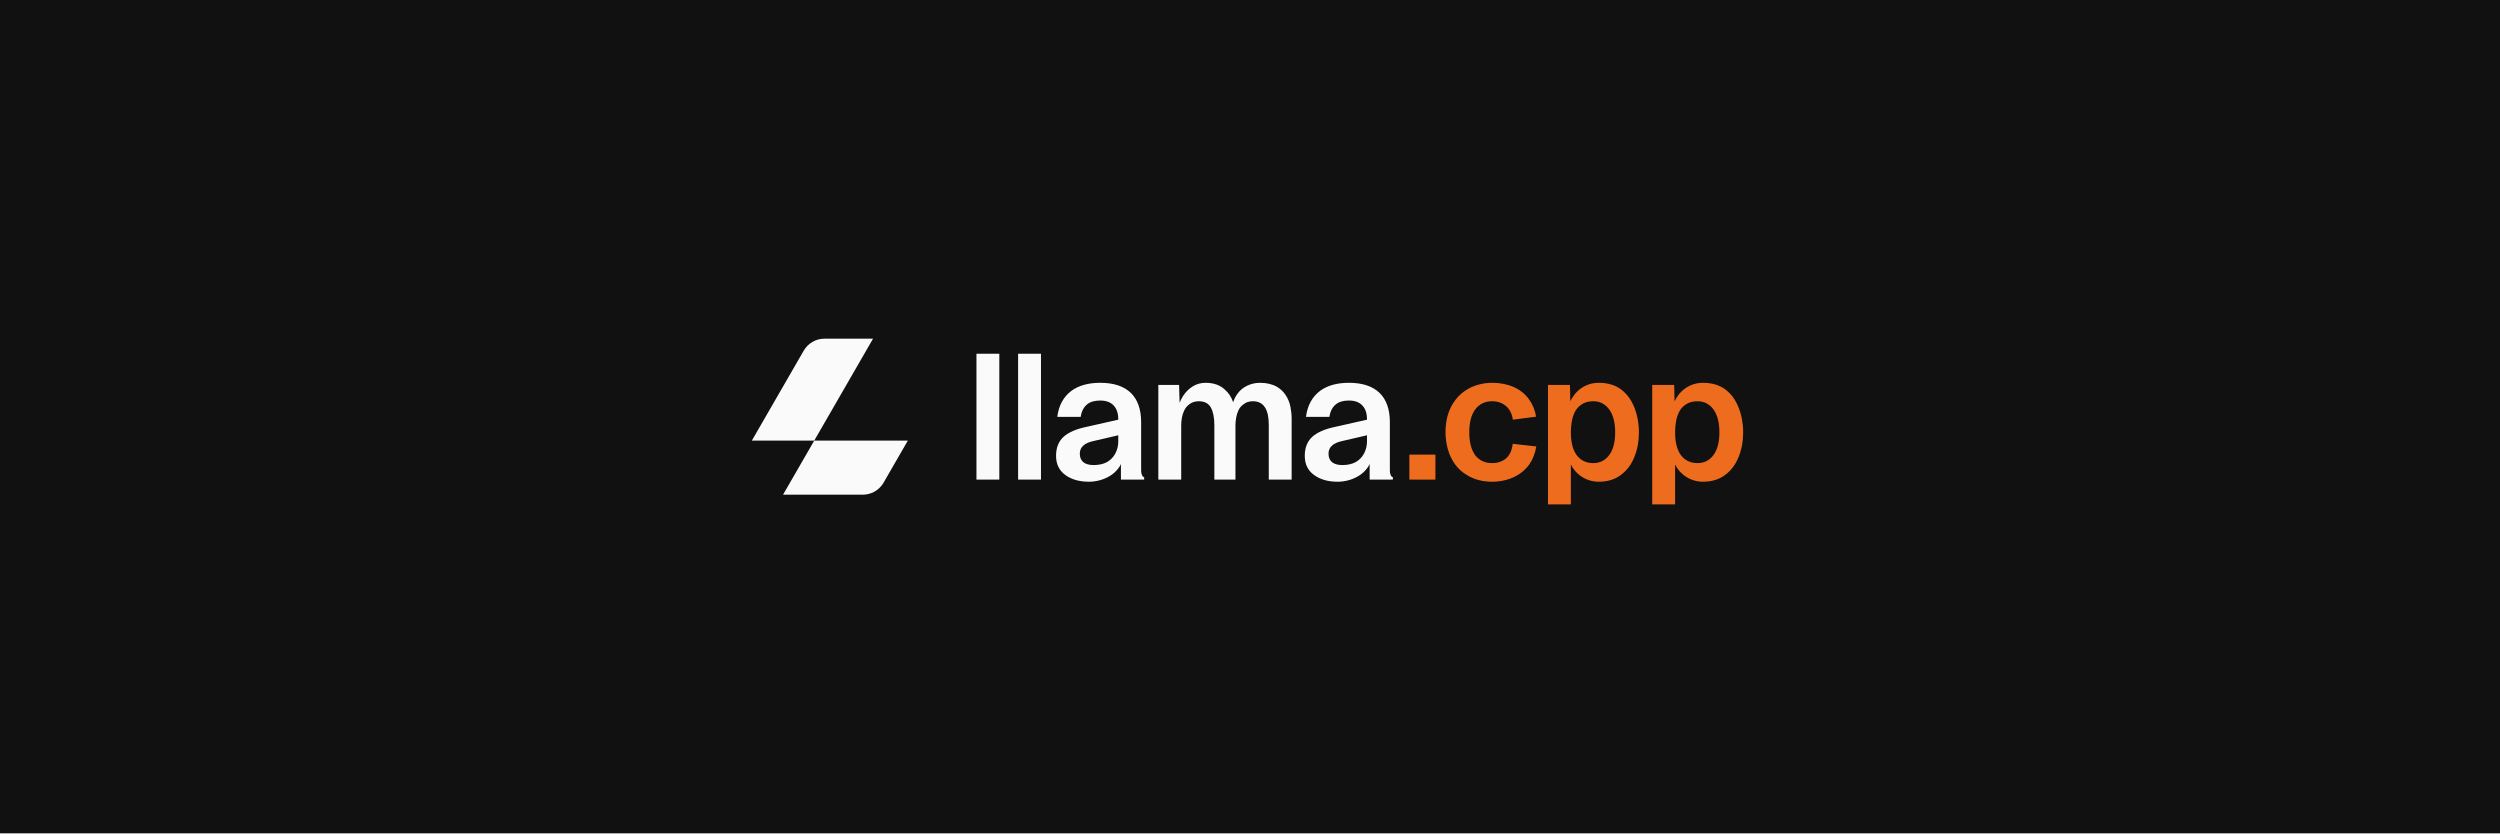
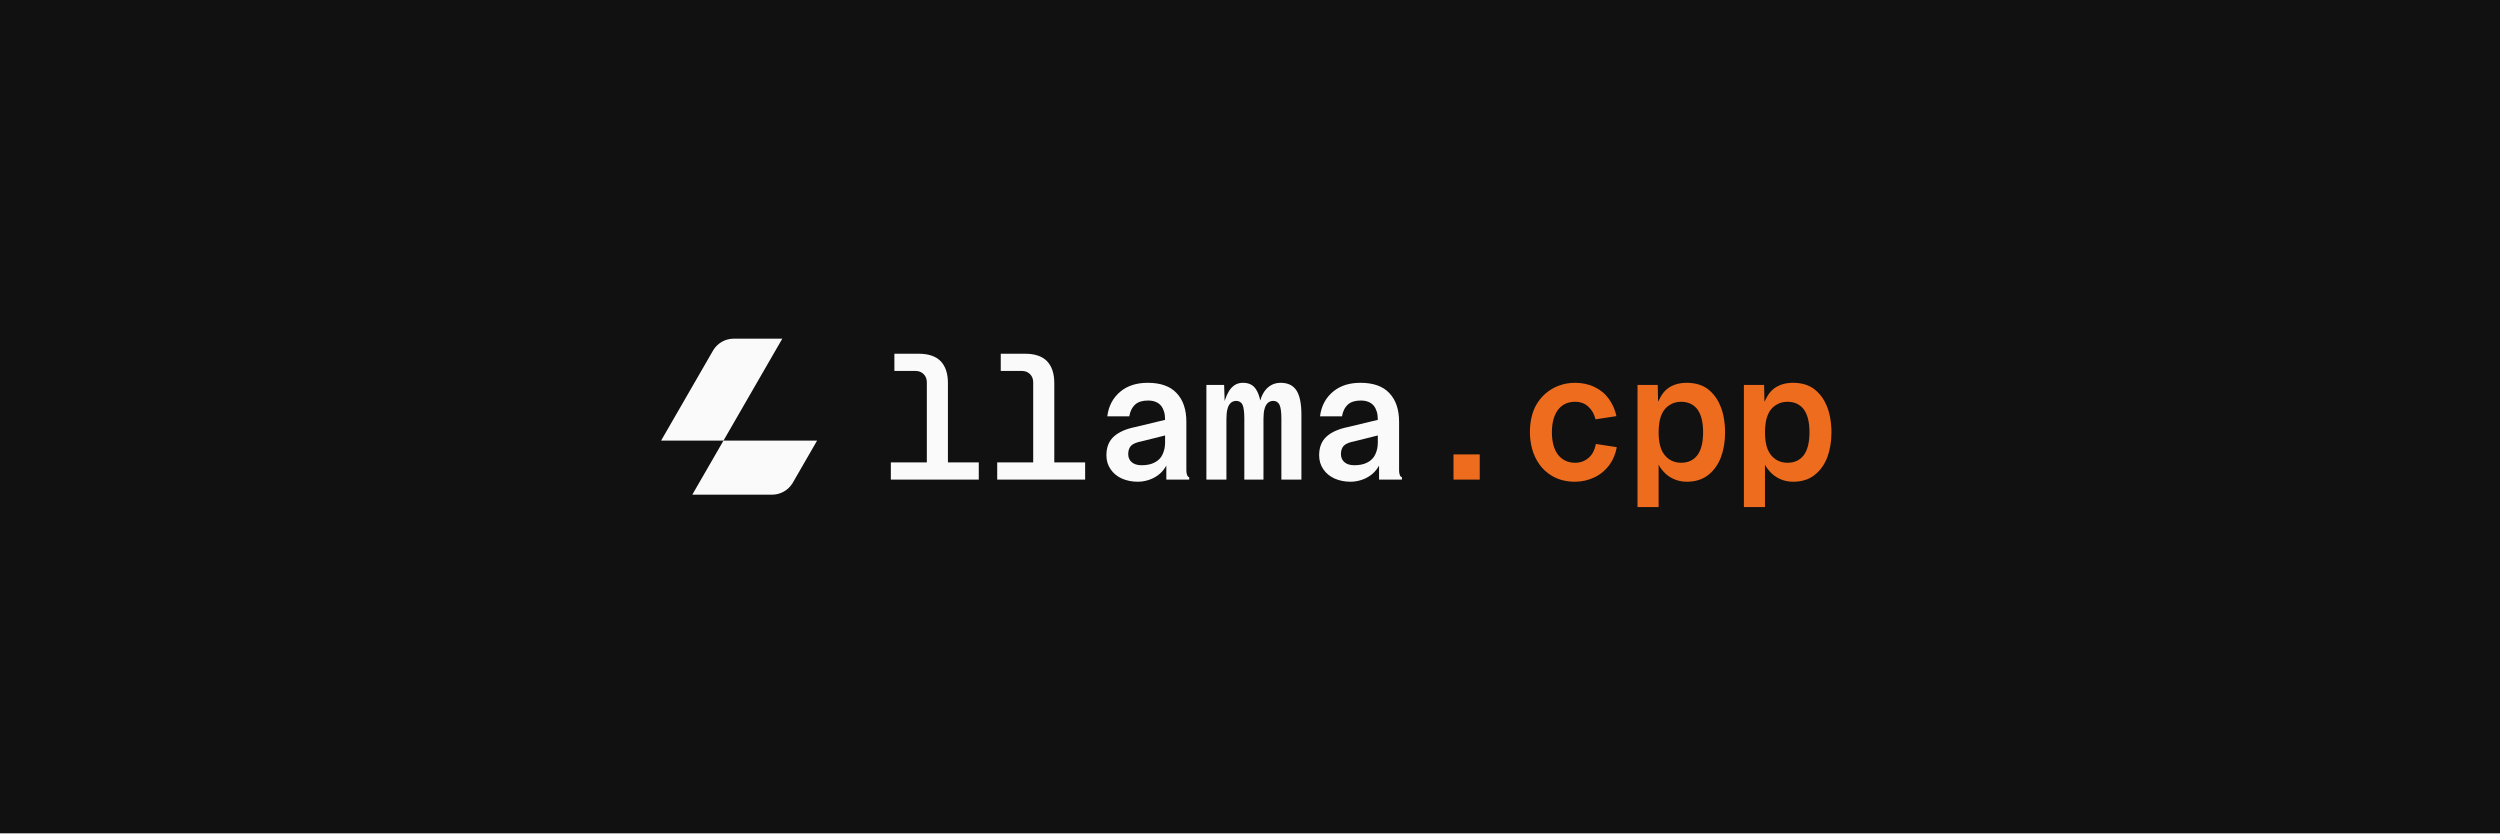
<svg xmlns="http://www.w3.org/2000/svg" width="1500" height="500" viewBox="0 0 1500 500" fill="none">
  <rect width="1500" height="500" fill="#111111" />
-   <g transform="translate(451.110 196.000) scale(0.18)">
+   <g transform="translate(396.660 196.000) scale(0.18)">
    <g transform="translate(0 0)">
      <path transform="translate(0 40) scale(0.866667)" d="M600 392L504.249 558L504.137 557.929C487.252 584.069 458.193 600 426.864 600H120L240 392H600Z" fill="#FAFAFA" />
      <path transform="translate(0 40) scale(0.866667)" d="M240 392H0L199.602 46.025C216.032 17.546 246.411 3.25756e-05 279.29 0H466.154L240 392Z" fill="#FAFAFA" />
-       <path d="M824.909 509.773H748.682V90.227H824.909ZM963.773 509.773H887.545V90.227H963.773ZM1123.909 516.864Q1074.864 516.864 1044.136 493.818Q1014 471.364 1014 430.591Q1014 389.818 1039.409 366.773Q1064.818 344.318 1116.818 333.682L1221.409 310.045Q1221.409 293.5 1217.568 282.273Q1213.727 271.045 1206.045 262.773Q1190.682 246.227 1161.136 246.227Q1133.364 246.227 1118 258.636Q1100.273 272.818 1096.136 300.591H1018.136Q1025.227 243.864 1065.409 213.727Q1102.045 187.136 1161.136 187.136Q1228.5 187.136 1263.364 220.818Q1297.636 254.5 1297.636 318.318V480.227Q1297.636 488.5 1300.591 495Q1303.545 501.5 1307.682 501.5V509.773H1230.273V457.773Q1226.727 466.045 1221.409 472.545Q1209.591 487.909 1193.341 497.659Q1177.091 507.409 1159.068 512.136Q1141.045 516.864 1123.909 516.864ZM1139.273 461.318Q1164.682 461.318 1183 451.864Q1201.909 441.227 1211.659 422.614Q1221.409 404 1221.409 382.727V362.045L1139.864 380.955Q1115.045 386.273 1104.409 396.909Q1093.182 406.955 1093.182 423.5Q1093.182 441.818 1105 451.864Q1117.409 461.318 1139.273 461.318ZM1354.955 509.773V194.227H1424.091L1425.864 253.909Q1430.591 242.091 1437.091 231.455Q1450.091 211.364 1469.295 199.25Q1488.5 187.136 1512.727 187.136Q1552.909 187.136 1577.136 210.182Q1596.045 226.727 1604.318 252.136Q1609.045 237.364 1617.318 225.545Q1630.318 206.636 1650.705 196.886Q1671.091 187.136 1694.136 187.136Q1727.227 187.136 1750.864 200.727Q1769.182 211.955 1780.114 229.091Q1791.045 246.227 1795.182 266.614Q1799.318 287 1799.318 307.091V509.773H1723.091V326.591Q1723.091 288.182 1710.091 268.682Q1697.091 248.591 1669.909 248.591Q1651.591 248.591 1639.182 258.636Q1627.955 266.318 1622.341 278.136Q1616.727 289.955 1614.364 303.25Q1612 316.545 1612 328.955V509.773H1541.682V328.955Q1541.682 289.955 1529.864 269.273Q1518.045 248.591 1489.682 248.591Q1471.364 248.591 1458.364 258.636Q1447.727 266.318 1441.818 278.136Q1435.909 289.955 1433.545 303.25Q1431.182 316.545 1431.182 328.955V509.773ZM1952.955 516.864Q1903.909 516.864 1873.182 493.818Q1843.045 471.364 1843.045 430.591Q1843.045 389.818 1868.455 366.773Q1893.864 344.318 1945.864 333.682L2050.455 310.045Q2050.455 293.5 2046.614 282.273Q2042.773 271.045 2035.091 262.773Q2019.727 246.227 1990.182 246.227Q1962.409 246.227 1947.045 258.636Q1929.318 272.818 1925.182 300.591H1847.182Q1854.273 243.864 1894.455 213.727Q1931.091 187.136 1990.182 187.136Q2057.545 187.136 2092.409 220.818Q2126.682 254.5 2126.682 318.318V480.227Q2126.682 488.5 2129.636 495Q2132.591 501.5 2136.727 501.5V509.773H2059.318V457.773Q2055.773 466.045 2050.455 472.545Q2038.636 487.909 2022.386 497.659Q2006.136 507.409 1988.114 512.136Q1970.091 516.864 1952.955 516.864ZM1968.318 461.318Q1993.727 461.318 2012.045 451.864Q2030.955 441.227 2040.705 422.614Q2050.455 404 2050.455 382.727V362.045L1968.909 380.955Q1944.091 386.273 1933.455 396.909Q1922.227 406.955 1922.227 423.5Q1922.227 441.818 1934.045 451.864Q1946.455 461.318 1968.318 461.318Z" fill="#FAFAFA" />
-       <path d="M2191.682 509.773V426.455H2278.545V509.773ZM2467.636 516.864Q2420.955 516.864 2386.091 496.182Q2360.091 481.409 2343.841 458.659Q2327.591 435.909 2319.909 408.136Q2312.227 380.364 2312.227 352Q2312.227 302.364 2331.727 265.136Q2345.318 239.727 2366 222.295Q2386.682 204.864 2412.977 196Q2439.273 187.136 2467.636 187.136Q2507.818 187.136 2539.727 201.318Q2570.455 214.909 2589.659 240.909Q2608.864 266.909 2614.182 300L2536.773 310.045Q2532.045 279.909 2513.727 264.545Q2494.818 248.591 2467.636 248.591Q2431.591 248.591 2410.909 276.364Q2391.409 302.955 2391.409 352Q2391.409 400.455 2410.909 428.227Q2431.591 454.818 2467.636 454.818Q2494.818 454.818 2513.727 439.455Q2532.636 422.909 2536.182 390.409L2614.773 399.273Q2609.455 432.955 2591.727 458.955Q2576.955 479.045 2557.455 491.75Q2537.955 504.455 2514.909 510.659Q2491.864 516.864 2467.636 516.864ZM2653.773 592.5V194.227H2727.045L2728.227 248.591Q2734.727 235.591 2743.591 224.364Q2758.364 206.636 2778.75 196.886Q2799.136 187.136 2822.773 187.136Q2867.682 187.136 2897.227 209Q2919.091 225.545 2932.091 249.182Q2945.091 272.818 2951 299.409Q2956.909 326 2956.909 352Q2956.909 397.5 2941.545 434.727Q2926.773 471.955 2896.636 494.409Q2867.091 516.864 2822.182 516.864Q2800.318 516.864 2779.932 507.705Q2759.545 498.545 2744.182 480.818Q2735.909 471.364 2730 459.545V592.5ZM2804.455 454.818Q2838.136 454.818 2858.227 427.636Q2877.727 400.455 2877.727 352Q2877.727 303.545 2858.227 276.364Q2838.136 248.591 2804.455 248.591Q2780.818 248.591 2764.864 259.818Q2750.091 269.864 2742.705 285.523Q2735.318 301.182 2732.659 318.614Q2730 336.045 2730 352Q2730 385.682 2738.864 408.727Q2747.136 430.591 2763.977 442.705Q2780.818 454.818 2804.455 454.818ZM3001.227 592.5V194.227H3074.5L3075.682 248.591Q3082.182 235.591 3091.045 224.364Q3105.818 206.636 3126.205 196.886Q3146.591 187.136 3170.227 187.136Q3215.136 187.136 3244.682 209Q3266.545 225.545 3279.545 249.182Q3292.545 272.818 3298.455 299.409Q3304.364 326 3304.364 352Q3304.364 397.5 3289 434.727Q3274.227 471.955 3244.091 494.409Q3214.545 516.864 3169.636 516.864Q3147.773 516.864 3127.386 507.705Q3107 498.545 3091.636 480.818Q3083.364 471.364 3077.455 459.545V592.5ZM3151.909 454.818Q3185.591 454.818 3205.682 427.636Q3225.182 400.455 3225.182 352Q3225.182 303.545 3205.682 276.364Q3185.591 248.591 3151.909 248.591Q3128.273 248.591 3112.318 259.818Q3097.545 269.864 3090.159 285.523Q3082.773 301.182 3080.114 318.614Q3077.455 336.045 3077.455 352Q3077.455 385.682 3086.318 408.727Q3094.591 430.591 3111.432 442.705Q3128.273 454.818 3151.909 454.818Z" fill="#EE6C1E" />
+       <path d="M765.818 509.773V452.455H885.773V185.364Q885.773 168.818 875.136 158.182Q864.5 147.545 847.955 147.545H777.636V90.227H858.591Q907.045 90.227 931.273 114.455Q956.091 139.864 956.091 187.727V452.455H1058.909V509.773ZM1120.364 509.773V452.455H1240.318V185.364Q1240.318 168.818 1229.682 158.182Q1219.045 147.545 1202.5 147.545H1132.182V90.227H1213.136Q1261.591 90.227 1285.818 114.455Q1310.636 139.864 1310.636 187.727V452.455H1413.455V509.773ZM1588.955 516.864Q1560 516.864 1535.773 506.227Q1512.136 495.591 1498.25 475.205Q1484.364 454.818 1484.364 428.818Q1484.364 388.636 1509.182 366.182Q1534 343.727 1581.864 334.273L1679.955 310.636Q1679.955 294.091 1676.409 282.864Q1672.864 271.636 1666.364 263.364Q1651.591 246.227 1623.227 246.227Q1596.045 246.227 1581.273 258.636Q1564.727 273.409 1560.591 298.818H1487.318Q1493.818 246.227 1532.818 214.909Q1567.682 187.136 1622.045 187.136Q1686.455 187.136 1718.364 221.409Q1750.864 255.682 1750.864 317.136V480.227Q1750.864 488.5 1753.523 495Q1756.182 501.5 1760.318 501.5V509.773H1684.091V463.091Q1682.318 466.045 1680.545 469Q1670.5 484.955 1655.727 495.591Q1640.955 506.227 1623.523 511.545Q1606.091 516.864 1588.955 516.864ZM1601.955 461.909Q1627.364 461.909 1644.5 453.045Q1663.409 443.591 1671.682 425.568Q1679.955 407.545 1679.955 386.864V362.636L1601.955 382.136Q1576.545 386.864 1566.5 396.909Q1557.045 406.955 1557.045 424.682Q1557.045 441.818 1568.864 451.864Q1580.682 461.909 1601.955 461.909ZM1817.636 509.773V194.227H1876.727L1878.5 248Q1879.091 245.636 1880.273 242.682Q1885 227.909 1892.682 215.205Q1900.364 202.5 1911.886 194.818Q1923.409 187.136 1939.364 187.136Q1968.318 187.136 1981.909 207.227Q1991.955 221.409 1997.273 246.227Q2003.773 222.591 2017.364 207.818Q2036.864 187.136 2065.227 187.136Q2101.273 187.136 2117.818 212.545Q2134.364 237.955 2134.364 293.5V509.773H2067.591V307.091Q2067.591 272.818 2061.091 259.818Q2054.591 247.409 2040.409 247.409Q2030.955 247.409 2023.273 253.318Q2016.182 259.818 2012.932 269.273Q2009.682 278.727 2008.795 288.773Q2007.909 298.818 2007.909 307.682V509.773H1944.091V307.091Q1944.091 274 1938.182 260.409Q1931.682 247.409 1916.909 247.409Q1907.455 247.409 1899.773 253.318Q1892.682 259.818 1889.432 269.273Q1886.182 278.727 1885.295 288.773Q1884.409 298.818 1884.409 307.682V509.773ZM2298.045 516.864Q2269.091 516.864 2244.864 506.227Q2221.227 495.591 2207.341 475.205Q2193.455 454.818 2193.455 428.818Q2193.455 388.636 2218.273 366.182Q2243.091 343.727 2290.955 334.273L2389.045 310.636Q2389.045 294.091 2385.5 282.864Q2381.955 271.636 2375.455 263.364Q2360.682 246.227 2332.318 246.227Q2305.136 246.227 2290.364 258.636Q2273.818 273.409 2269.682 298.818H2196.409Q2202.909 246.227 2241.909 214.909Q2276.773 187.136 2331.136 187.136Q2395.545 187.136 2427.455 221.409Q2459.955 255.682 2459.955 317.136V480.227Q2459.955 488.5 2462.614 495Q2465.273 501.5 2469.409 501.5V509.773H2393.182V463.091Q2391.409 466.045 2389.636 469Q2379.591 484.955 2364.818 495.591Q2350.045 506.227 2332.614 511.545Q2315.182 516.864 2298.045 516.864ZM2311.045 461.909Q2336.455 461.909 2353.591 453.045Q2372.5 443.591 2380.773 425.568Q2389.045 407.545 2389.045 386.864V362.636L2311.045 382.136Q2285.636 386.864 2275.591 396.909Q2266.136 406.955 2266.136 424.682Q2266.136 441.818 2277.955 451.864Q2289.773 461.909 2311.045 461.909Z" fill="#FAFAFA" />
+       <path d="M2641.364 509.773V425.864H2728.818V509.773ZM3046.136 516.864Q3001.227 516.864 2967.545 496.182Q2942.727 480.818 2926.773 457.773Q2910.818 434.727 2903.432 407.545Q2896.045 380.364 2896.045 352Q2896.045 302.364 2914.364 265.727Q2927.364 240.909 2947.75 223.182Q2968.136 205.455 2993.25 196.295Q3018.364 187.136 3046.136 187.136Q3082.773 187.136 3111.727 201.318Q3141.273 215.5 3159.591 241.205Q3177.909 266.909 3184.409 298.227L3114.682 308.864Q3108.773 283.455 3091.045 266.909Q3073.318 250.364 3046.727 250.364Q3010.091 250.364 2989.409 277.545Q2969.318 304.727 2969.318 352Q2969.318 399.273 2989.409 426.455Q3010.682 453.636 3046.727 453.636Q3072.727 453.636 3091.045 437.682Q3109.955 422.318 3115.864 391L3185.591 401.636Q3179.682 434.727 3161.955 459.545Q3141.273 487.909 3110.841 502.386Q3080.409 516.864 3046.136 516.864ZM3254.727 601.364V194.227H3322.091L3323.273 250.364Q3327.409 241.5 3332.136 233.227Q3341.591 216.682 3354.591 206.636Q3380.591 187.136 3418.409 187.136Q3462.136 187.136 3490.5 209Q3511.773 226.136 3524.182 249.773Q3536.591 273.409 3541.614 299.705Q3546.636 326 3546.636 352Q3546.636 397.5 3533.045 434.727Q3518.864 471.955 3490.5 494.409Q3462.136 516.864 3418.409 516.864Q3395.364 516.864 3374.977 507.705Q3354.591 498.545 3339.818 481.409Q3330.955 471.955 3325.045 460.136V601.364ZM3400.091 453.636Q3434.955 453.636 3454.455 428.227Q3473.364 402.227 3473.364 352Q3473.364 301.773 3454.455 275.773Q3434.955 250.364 3400.091 250.364Q3377.636 250.364 3361.091 261.591Q3346.318 271.045 3338.341 286.114Q3330.364 301.182 3327.705 318.614Q3325.045 336.045 3325.045 352Q3325.045 386.273 3333.909 408.727Q3342.773 430 3359.909 441.818Q3377.045 453.636 3400.091 453.636ZM3609.273 601.364V194.227H3676.636L3677.818 250.364Q3681.955 241.5 3686.682 233.227Q3696.136 216.682 3709.136 206.636Q3735.136 187.136 3772.955 187.136Q3816.682 187.136 3845.045 209Q3866.318 226.136 3878.727 249.773Q3891.136 273.409 3896.159 299.705Q3901.182 326 3901.182 352Q3901.182 397.5 3887.591 434.727Q3873.409 471.955 3845.045 494.409Q3816.682 516.864 3772.955 516.864Q3749.909 516.864 3729.523 507.705Q3709.136 498.545 3694.364 481.409Q3685.5 471.955 3679.591 460.136V601.364ZM3754.636 453.636Q3789.5 453.636 3809 428.227Q3827.909 402.227 3827.909 352Q3827.909 301.773 3809 275.773Q3789.5 250.364 3754.636 250.364Q3732.182 250.364 3715.636 261.591Q3700.864 271.045 3692.886 286.114Q3684.909 301.182 3682.25 318.614Q3679.591 336.045 3679.591 352Q3679.591 386.273 3688.455 408.727Q3697.318 430 3714.455 441.818Q3731.591 453.636 3754.636 453.636Z" fill="#EE6C1E" />
    </g>
  </g>
</svg>
